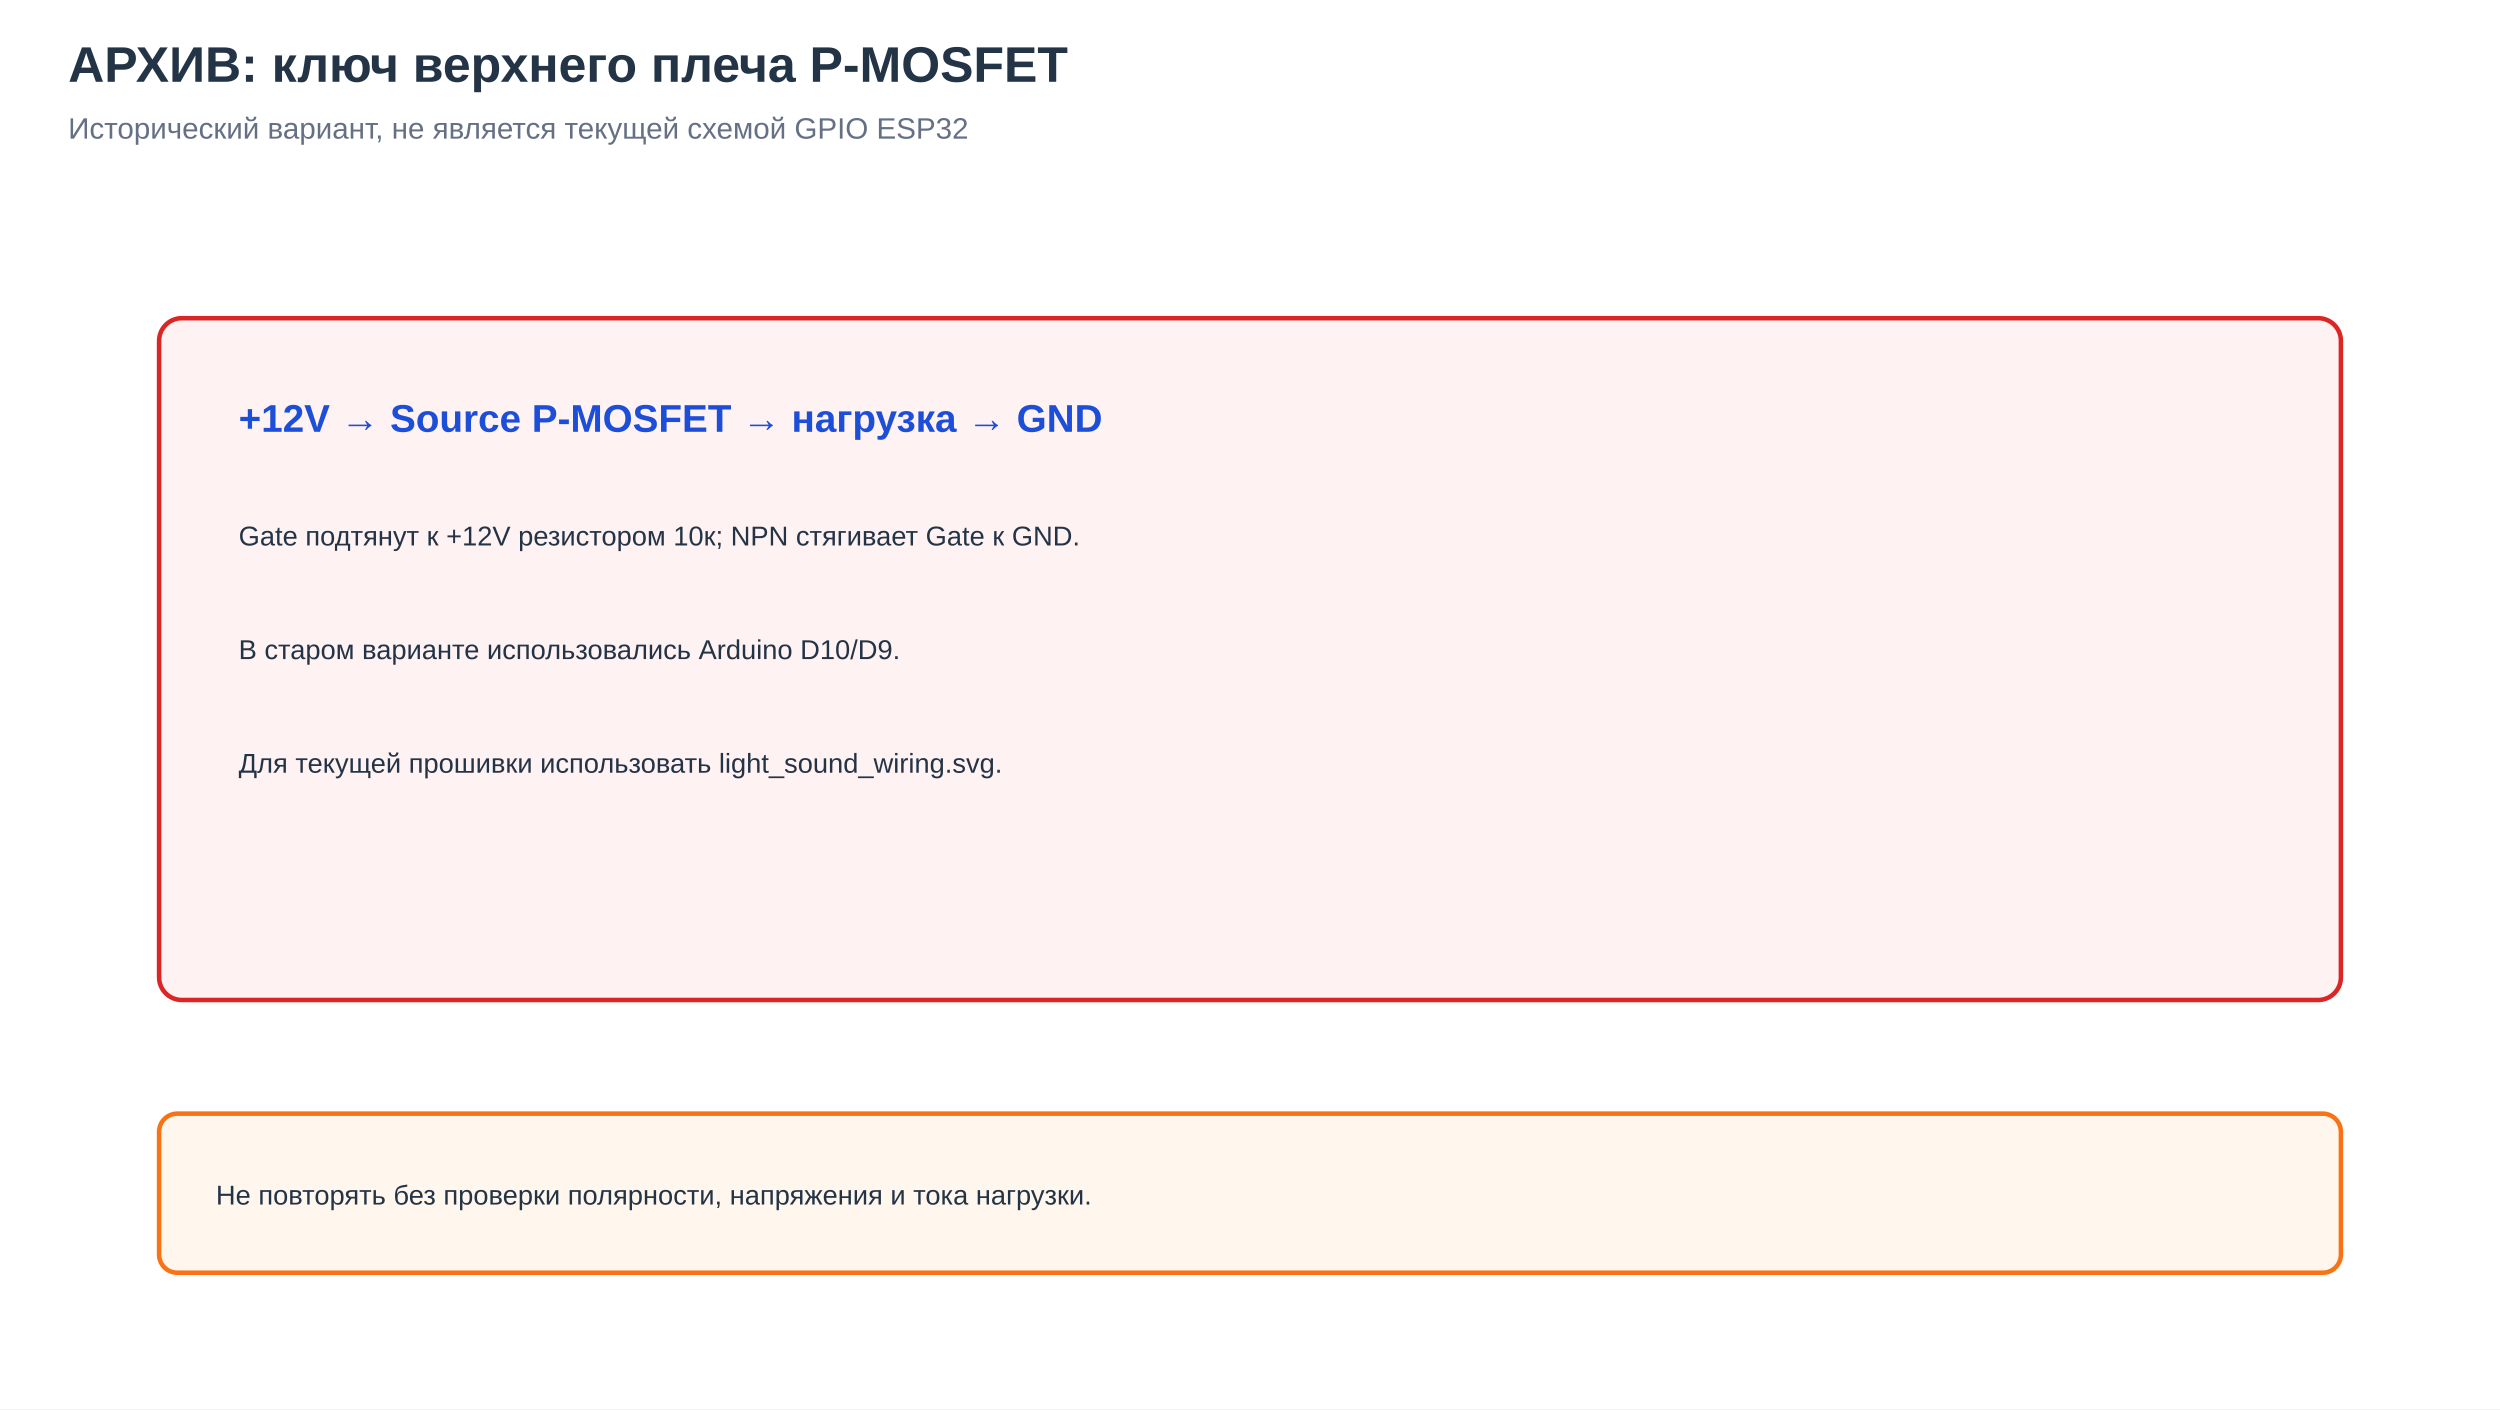
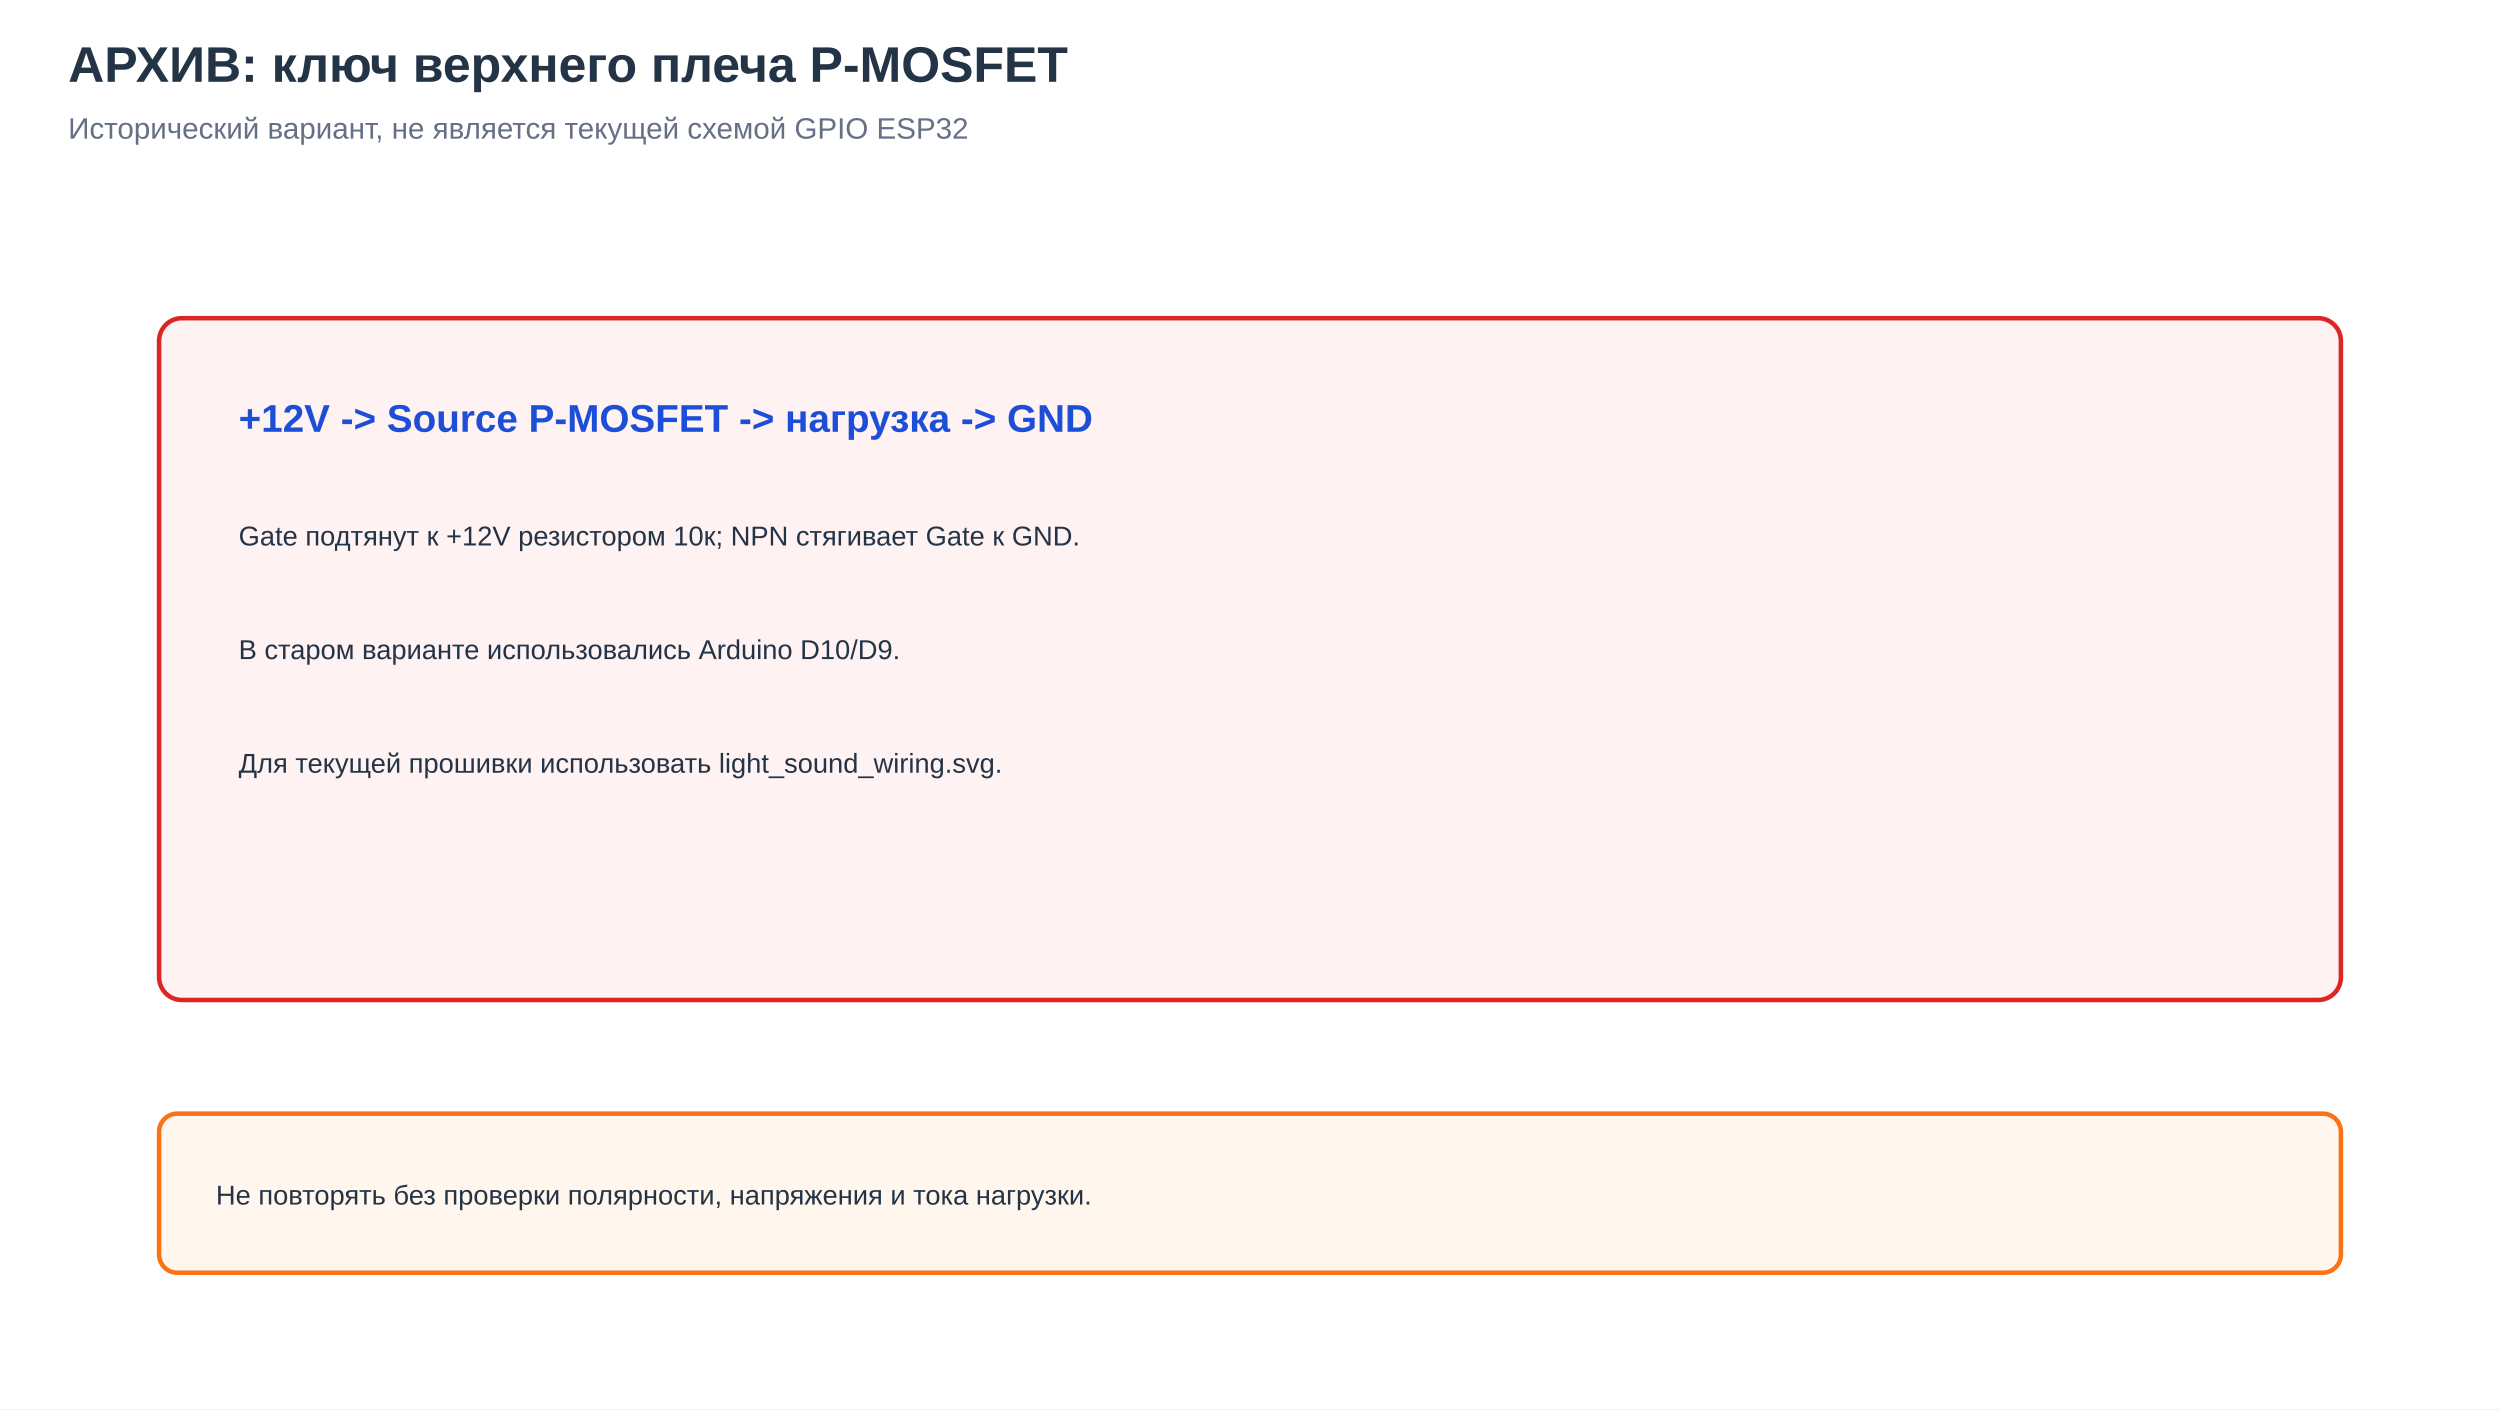
<svg xmlns="http://www.w3.org/2000/svg" width="1100" height="620" viewBox="0 0 1100 620">
  <style>text{font-family:Arial,sans-serif;fill:#243447}.title{font-size:22px;font-weight:bold}.sub{font-size:13px;fill:#667085}.head{font-size:17px;font-weight:bold;fill:#1d4ed8}.arch{fill:#fef2f2;stroke:#dc2626;stroke-width:2}.warn{fill:#fff7ed;stroke:#f97316;stroke-width:2}</style>
  <rect width="1100" height="620" fill="#fff" />
  <text x="30" y="36" class="title">АРХИВ: ключ верхнего плеча P-MOSFET</text>
  <text x="30" y="61" class="sub">Исторический вариант, не является текущей схемой GPIO ESP32</text>
  <rect x="70" y="140" width="960" height="300" class="arch" rx="10" />
-   <text x="105" y="190" class="head">+12V → Source P-MOSFET → нагрузка → GND</text>
+   <text x="105" y="190" class="head">+12V -&gt; Source P-MOSFET -&gt; нагрузка -&gt; GND</text>
  <text x="105" y="240">Gate подтянут к +12V резистором 10к; NPN стягивает Gate к GND.</text>
  <text x="105" y="290">В старом варианте использовались Arduino D10/D9.</text>
  <text x="105" y="340">Для текущей прошивки использовать light_sound_wiring.svg.</text>
  <rect x="70" y="490" width="960" height="70" class="warn" rx="8" />
  <text x="95" y="530">Не повторять без проверки полярности, напряжения и тока нагрузки.</text>
</svg>
